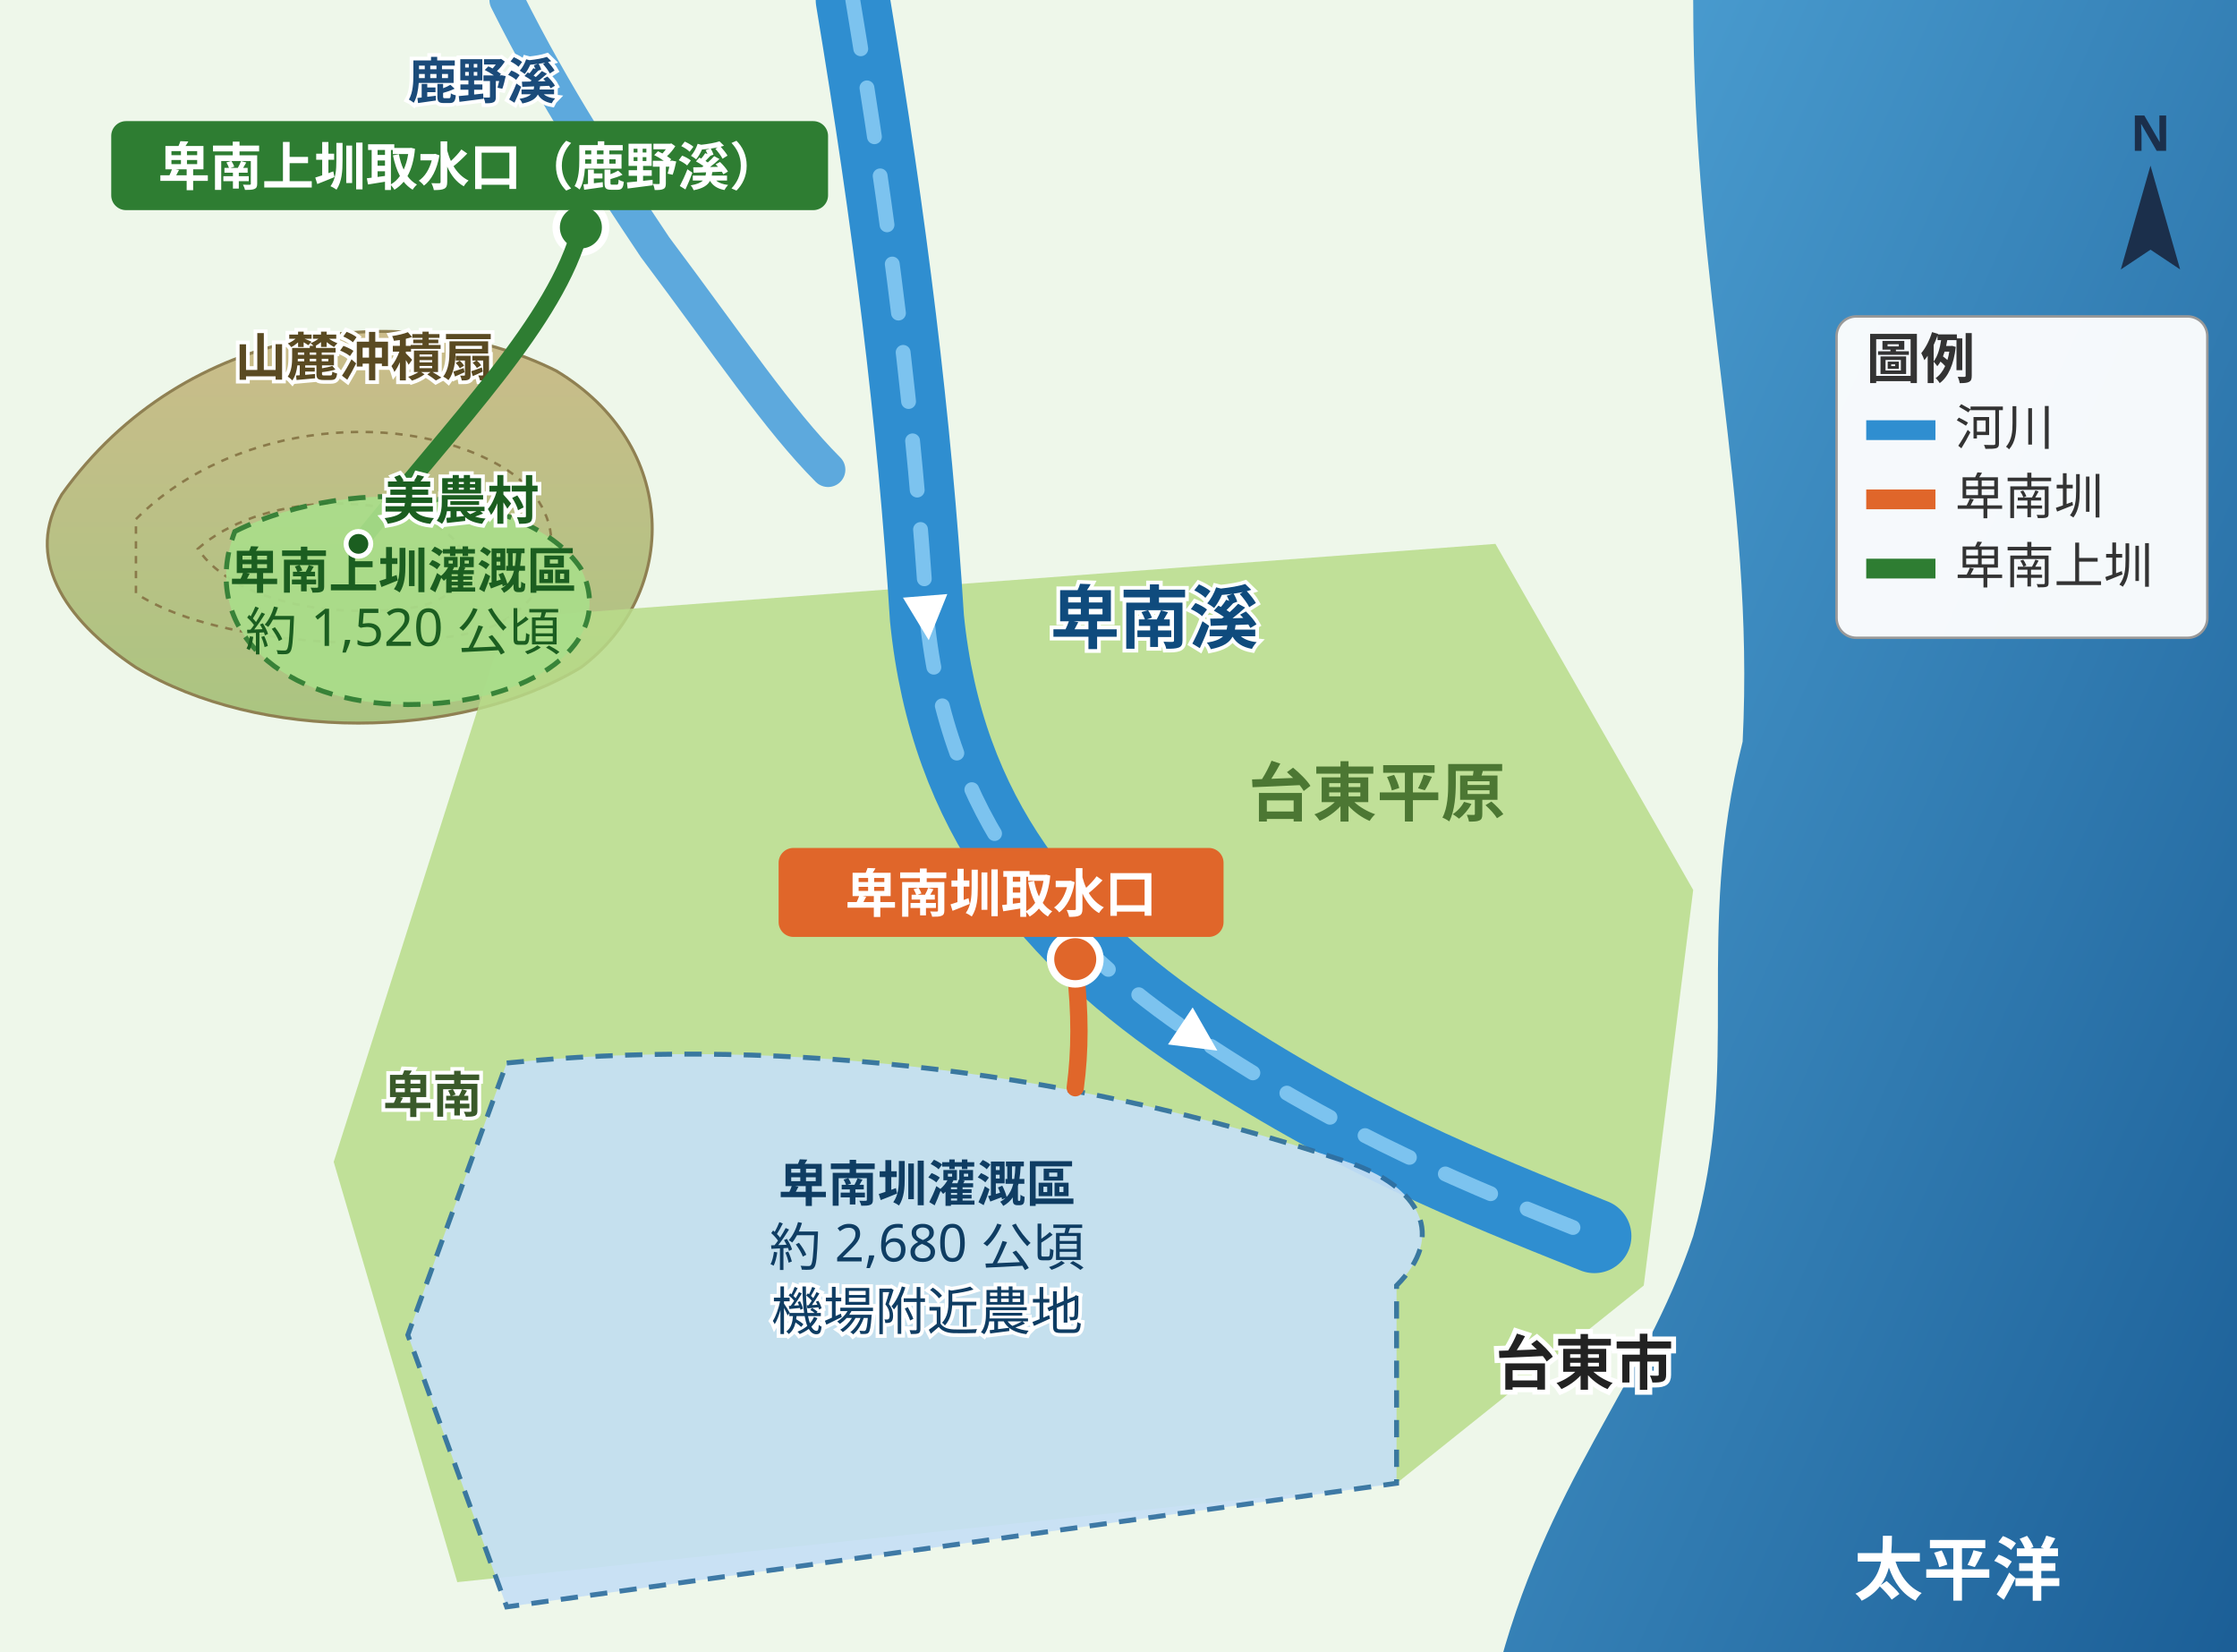
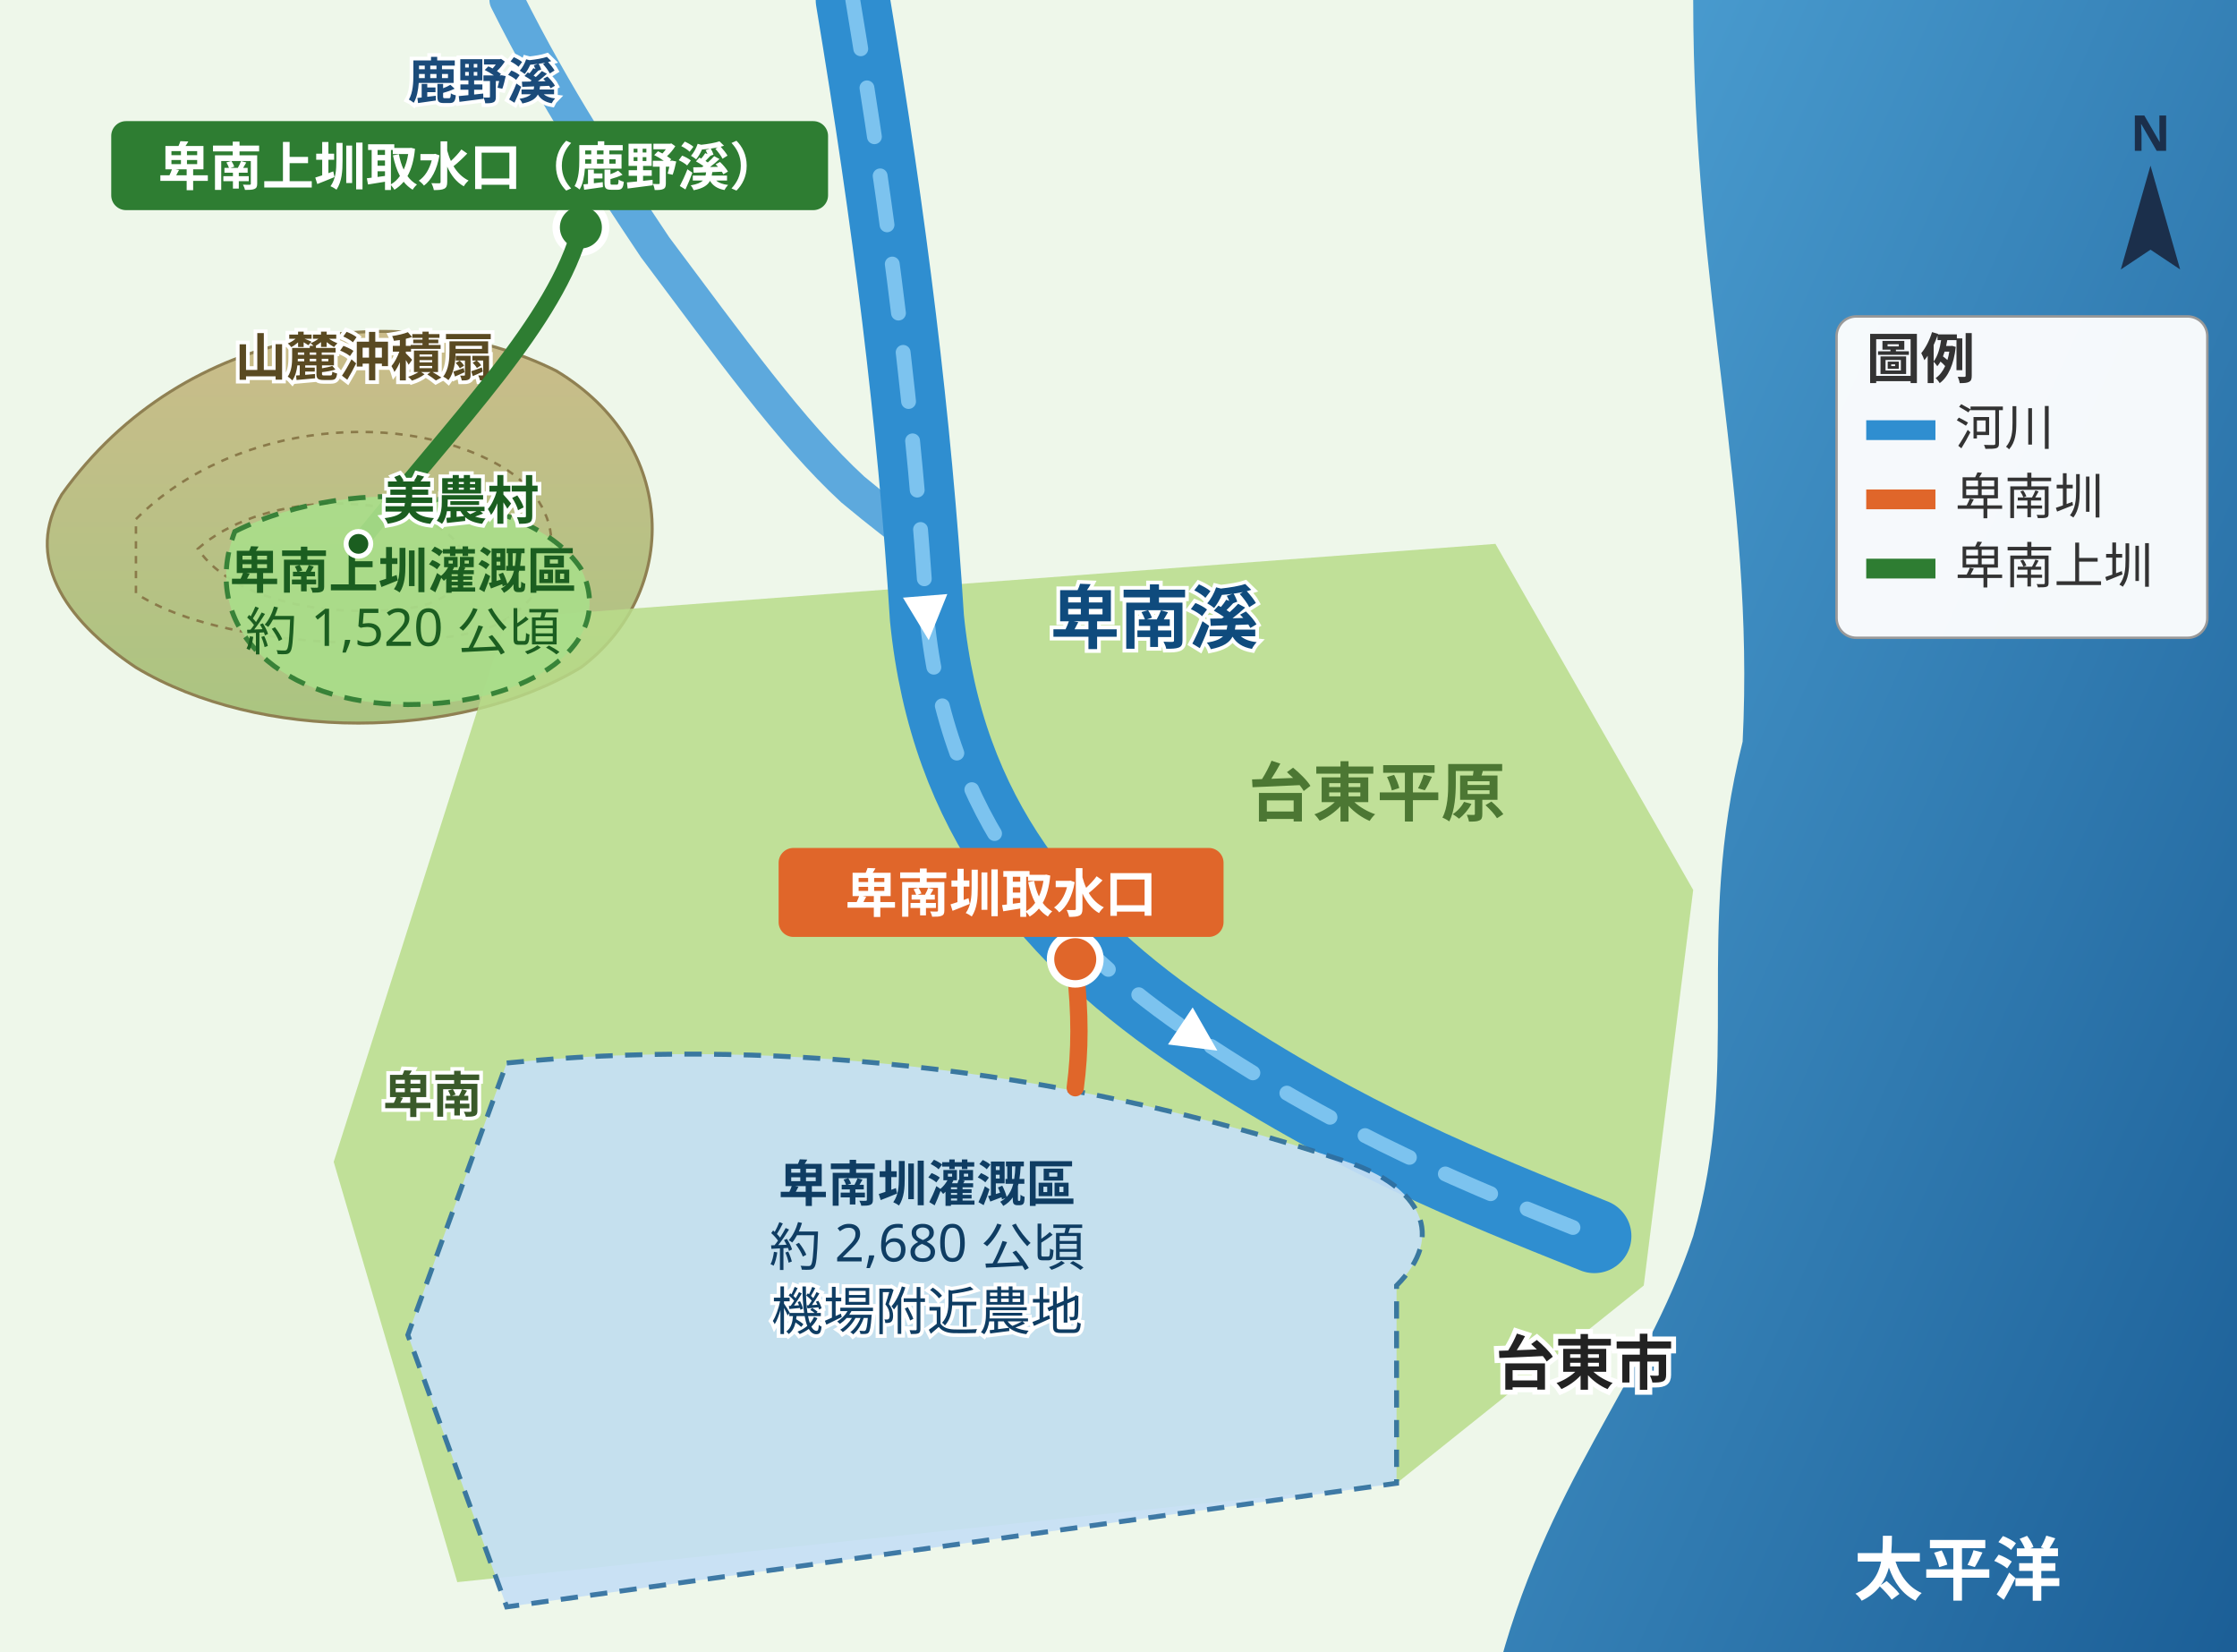
<svg xmlns="http://www.w3.org/2000/svg" viewBox="95 0 905 668" width="905" height="668" font-family="'Noto Sans TC','Microsoft JhengHei',sans-serif">
  <defs>
    <linearGradient id="mtn" x1="0" y1="0" x2="1" y2="0">
      <stop offset="0" stop-color="#2d5a2c" />
      <stop offset="1" stop-color="#5f9a4a" />
    </linearGradient>
    <linearGradient id="sea" x1="0" y1="0" x2="1" y2="1">
      <stop offset="0" stop-color="#4fa3d6" />
      <stop offset="1" stop-color="#1b5e96" />
    </linearGradient>
    <linearGradient id="hill" x1="0" y1="0" x2="0" y2="1">
      <stop offset="0" stop-color="#c9b985" />
      <stop offset="1" stop-color="#a7c27c" />
    </linearGradient>
    <marker id="arrW" viewBox="0 0 8 8" markerUnits="userSpaceOnUse" markerWidth="18" markerHeight="18" refX="4" refY="4" orient="auto">
      <path d="M0,0 L8,4 L0,8 z" fill="#ffffff" />
    </marker>
  </defs>
  <rect x="0" y="0" width="1000" height="680" fill="#eef7ea" />
  <path d="M120,200 C170,130 260,120 320,150 C370,180 370,240 330,270 C280,300 200,300 150,270 C120,250 105,225 120,200 Z" fill="url(#hill)" stroke="#8a7a4a" stroke-width="1.2" opacity="0.95" />
  <path d="M150,210 C190,170 260,165 300,190 C330,210 320,245 290,255 C250,265 180,260 150,240 Z" fill="none" stroke="#8a7a4a" stroke-width="1" stroke-dasharray="3 3" />
  <path d="M175,222 C200,200 250,198 275,215 C292,228 280,244 260,246 C230,250 190,244 175,222 Z" fill="none" stroke="#8a7a4a" stroke-width="1" stroke-dasharray="3 3" />
  <text x="190" y="152" font-size="21" fill="#5a4a22" font-weight="bold" stroke="#ffffff" stroke-width="3" paint-order="stroke">山麓沖積扇</text>
  <path d="M300,250 L700,220 L780,360 L760,520 L660,600 L280,640 L230,470 Z" fill="#b9dc8a" opacity="0.85" />
  <text x="600" y="330" font-size="26" fill="#2f5d1a" font-weight="bold" opacity="0.8">台東平原</text>
  <path d="M780,0 L1000,0 L1000,680 L700,680 C720,600 760,560 780,500 C800,430 780,380 800,300 C805,200 780,120 780,0 Z" fill="url(#sea)" />
  <text x="845" y="645" font-size="28" fill="#ffffff" font-weight="bold">太平洋</text>
-   <path d="M300,0 C320,40 340,70 360,100 C390,140 410,170 430,190" fill="none" stroke="#5da9dd" stroke-width="14" stroke-linecap="round" />
+   <path d="M300,0 C320,40 340,70 360,100 C390,140 415,175 440,198 C452,208 460,214 468,220" fill="none" stroke="#5da9dd" stroke-width="14" stroke-linecap="round" />
  <text x="260" y="40" font-size="20" fill="#1b4b7a" font-weight="bold" stroke="#ffffff" stroke-width="3" paint-order="stroke">鹿野溪</text>
  <path d="M440,0 C455,90 465,170 470,250 C478,330 520,380 580,420 C640,460 690,480 740,500" fill="none" stroke="#2f8ed0" stroke-width="30" stroke-linecap="round" stroke-linejoin="round" />
  <path d="M440,0 C455,90 465,170 470,250 C478,330 520,380 580,420 C640,460 690,480 740,500" fill="none" stroke="#7cc3ef" stroke-width="6" stroke-linecap="round" stroke-dasharray="20 16" marker-mid="url(#arrW)" />
  <text x="520" y="260" font-size="28" fill="#0f4b7d" font-weight="bold" stroke="#ffffff" stroke-width="3" paint-order="stroke">卑南溪</text>
  <path d="M300,430 C400,420 520,430 640,470 C670,480 680,500 660,520 L660,600 L300,650 L260,540 Z" fill="#c6e0f5" stroke="#2f6fa0" stroke-width="2" stroke-dasharray="7 5" opacity="0.92" />
  <text x="470" y="486" font-size="20" fill="#0f3d63" text-anchor="middle" font-weight="bold">卑南圳灌溉區</text>
  <text x="470" y="512" font-size="21" fill="#0f3d63" text-anchor="middle">約 2,680 公頃</text>
  <text x="470" y="538" font-size="21" fill="#0f3d63" text-anchor="middle" stroke="#ffffff" stroke-width="3" paint-order="stroke">機場附近農地</text>
  <path d="M530,392 C532,410 532,425 530,440" fill="none" stroke="#e0662a" stroke-width="7" stroke-linecap="round" />
  <circle cx="530" cy="388" r="10" fill="#e0662a" stroke="#ffffff" stroke-width="3" />
  <rect x="410" y="343" width="180" height="36" rx="6" fill="#e0662a" />
  <text x="500" y="369" font-size="21" fill="#ffffff" text-anchor="middle" font-weight="bold">卑南圳取水口</text>
  <circle cx="330" cy="92" r="10" fill="#2e7d32" stroke="#ffffff" stroke-width="3" />
  <rect x="140" y="49" width="290" height="36" rx="6" fill="#2e7d32" />
  <text x="285" y="75" font-size="21" fill="#ffffff" text-anchor="middle" font-weight="bold">卑南上圳取水口（鹿野溪）</text>
  <path d="M330,92 C320,130 280,170 240,220" fill="none" stroke="#2e7d32" stroke-width="7" stroke-linecap="round" />
  <path d="M190,215 C240,190 310,200 330,230 C345,260 310,285 260,285 C210,285 175,255 190,215 Z" fill="#a9dd8a" stroke="#2e7d32" stroke-width="2" stroke-dasharray="7 5" opacity="0.92" />
  <text x="258" y="238" font-size="20" fill="#1b5e20" text-anchor="middle" font-weight="bold">卑南上圳灌溉區</text>
  <text x="258" y="263" font-size="21" fill="#1b5e20" text-anchor="middle">約 1,520 公頃</text>
  <circle cx="240" cy="220" r="5" fill="#1b5e20" stroke="#ffffff" stroke-width="2" />
  <text x="250" y="210" font-size="21" fill="#1b5e20" font-weight="bold" stroke="#ffffff" stroke-width="3" paint-order="stroke">美農村</text>
  <text x="250" y="450" font-size="20" fill="#3a5a2a" font-weight="bold" stroke="#ffffff" stroke-width="3" paint-order="stroke">卑南</text>
  <text x="700" y="560" font-size="24" fill="#222" font-weight="bold" stroke="#ffffff" stroke-width="4" paint-order="stroke">台東市</text>
  <g transform="translate(965,95)">
    <path d="M0,-28 L12,14 L0,6 L-12,14 Z" fill="#1b2f4b" />
    <text x="0" y="-34" font-size="20" text-anchor="middle" fill="#1b2f4b" font-weight="bold">N</text>
  </g>
  <g transform="translate(838,128)">
    <rect x="0" y="0" width="150" height="130" rx="8" fill="#ffffff" fill-opacity="0.95" stroke="#999" />
    <text x="12" y="25" font-size="22" font-weight="bold" fill="#333">圖例</text>
    <line x1="12" y1="46" x2="40" y2="46" stroke="#2f8ed0" stroke-width="8" />
    <text x="48" y="52" font-size="20" fill="#333">河川</text>
    <line x1="12" y1="74" x2="40" y2="74" stroke="#e0662a" stroke-width="8" />
    <text x="48" y="80" font-size="20" fill="#333">卑南圳</text>
    <line x1="12" y1="102" x2="40" y2="102" stroke="#2e7d32" stroke-width="8" />
    <text x="48" y="108" font-size="20" fill="#333">卑南上圳</text>
  </g>
</svg>
